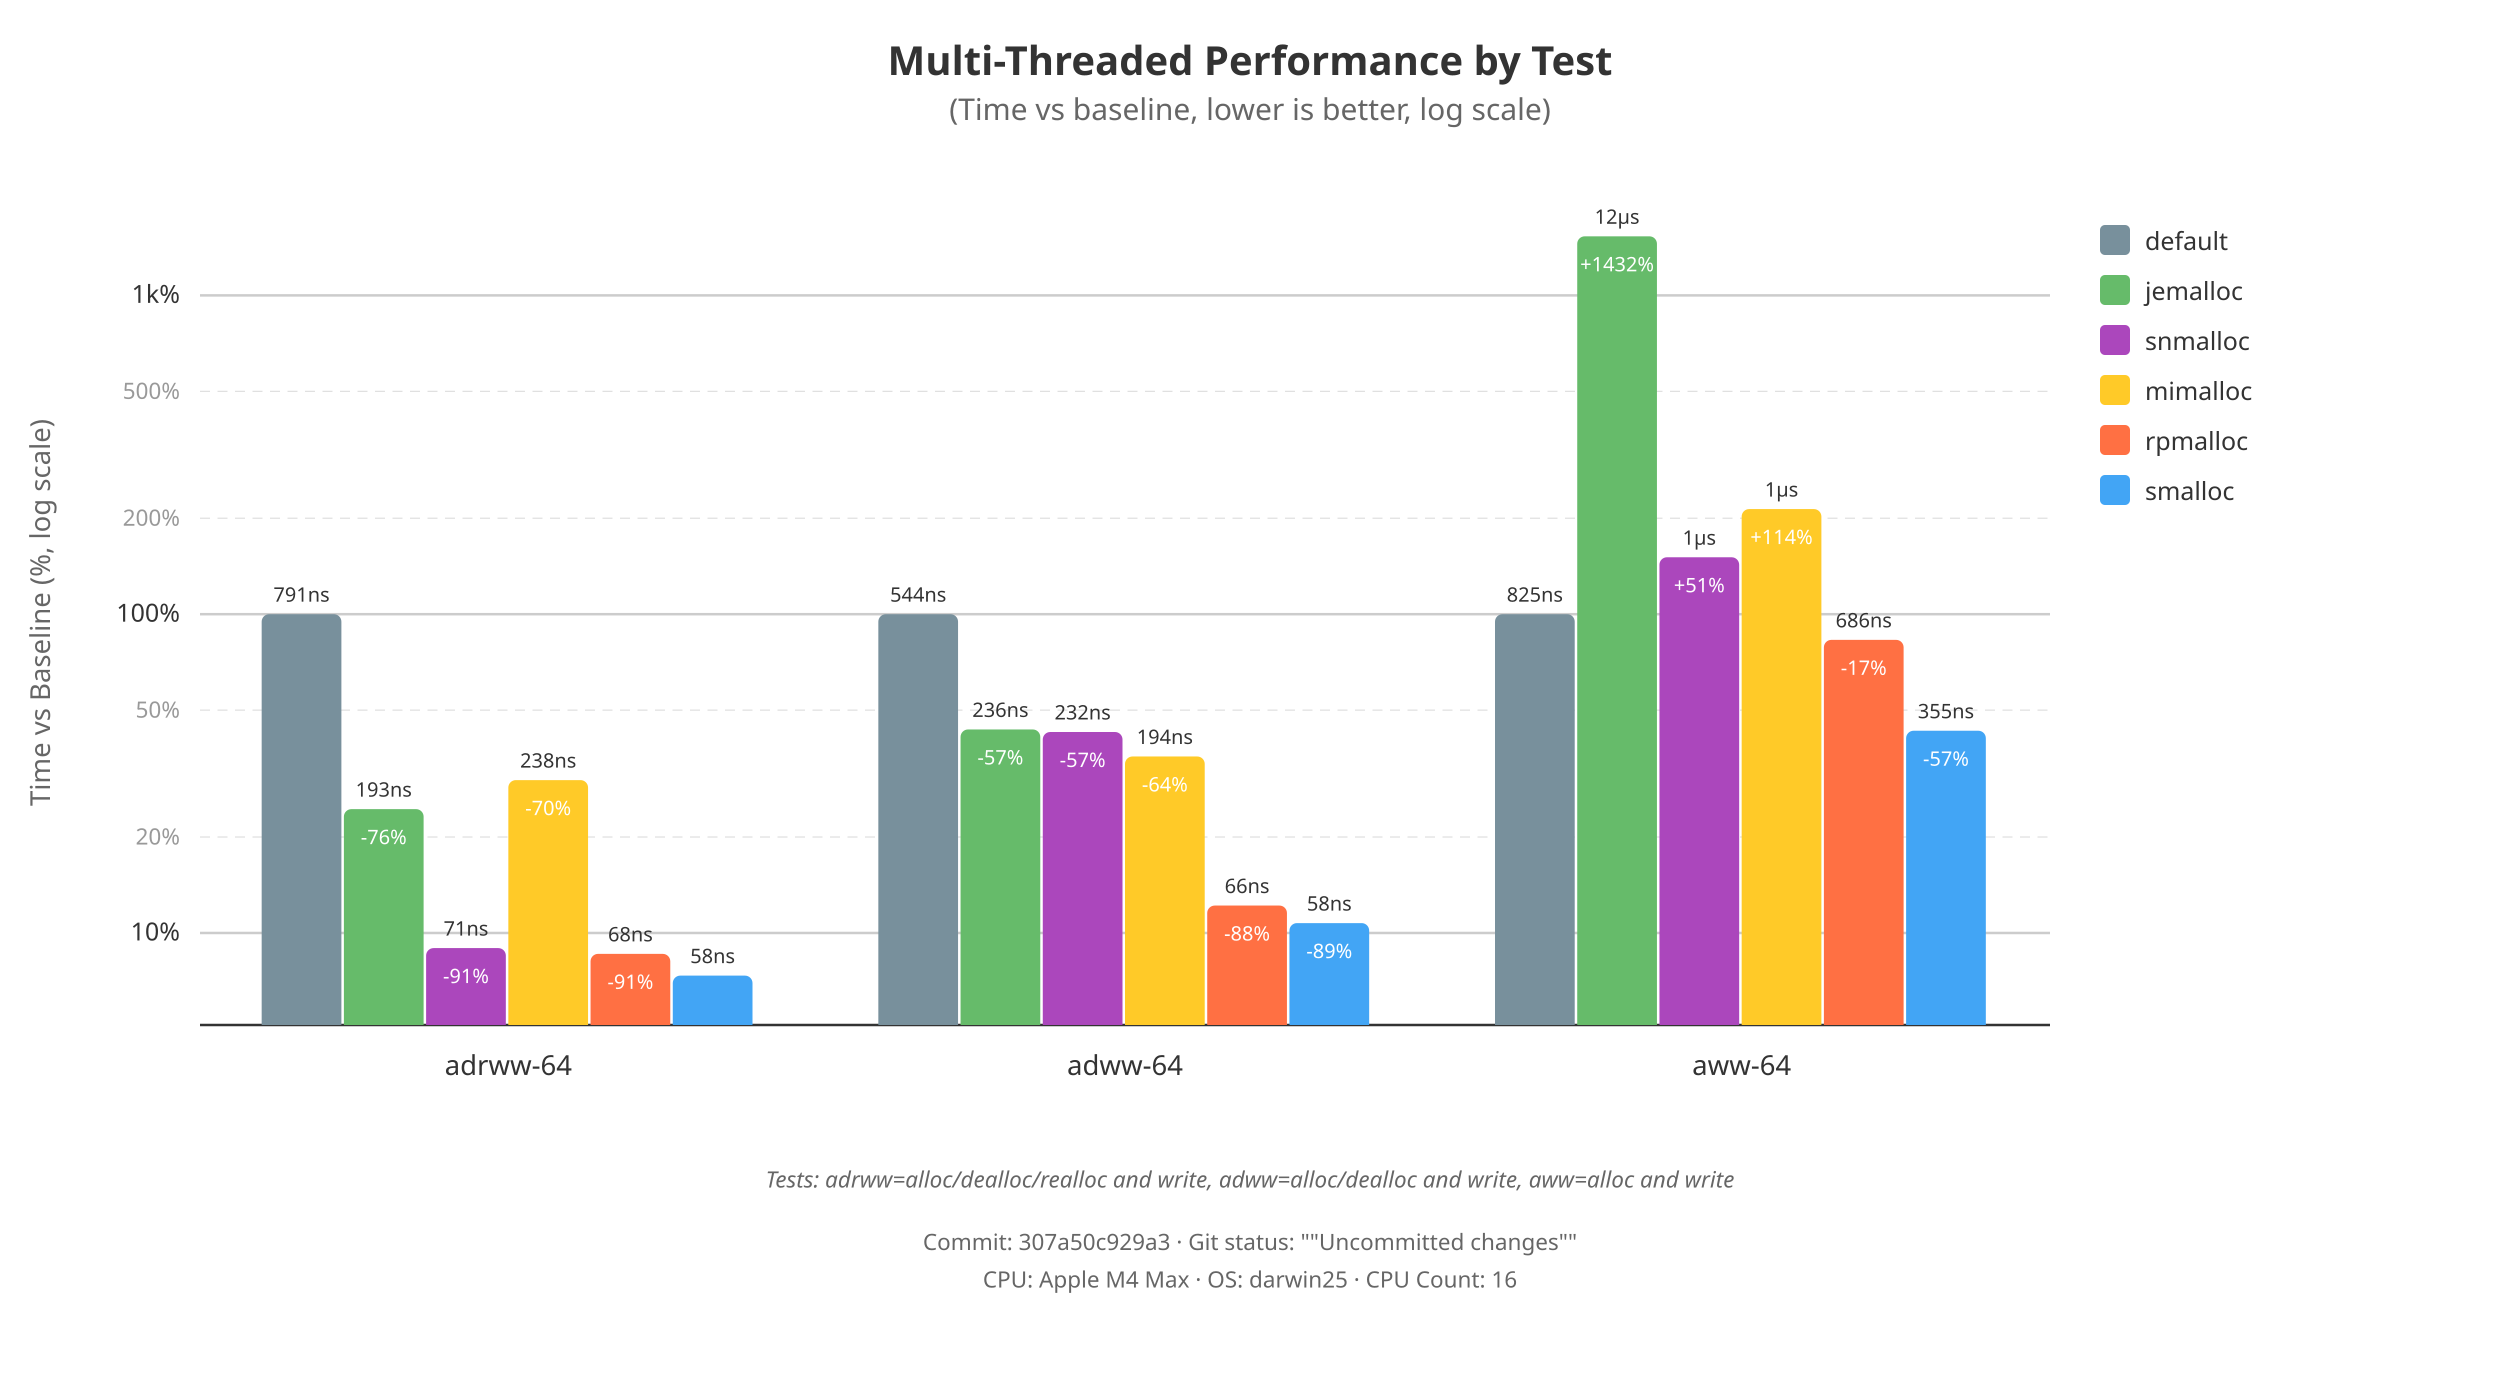
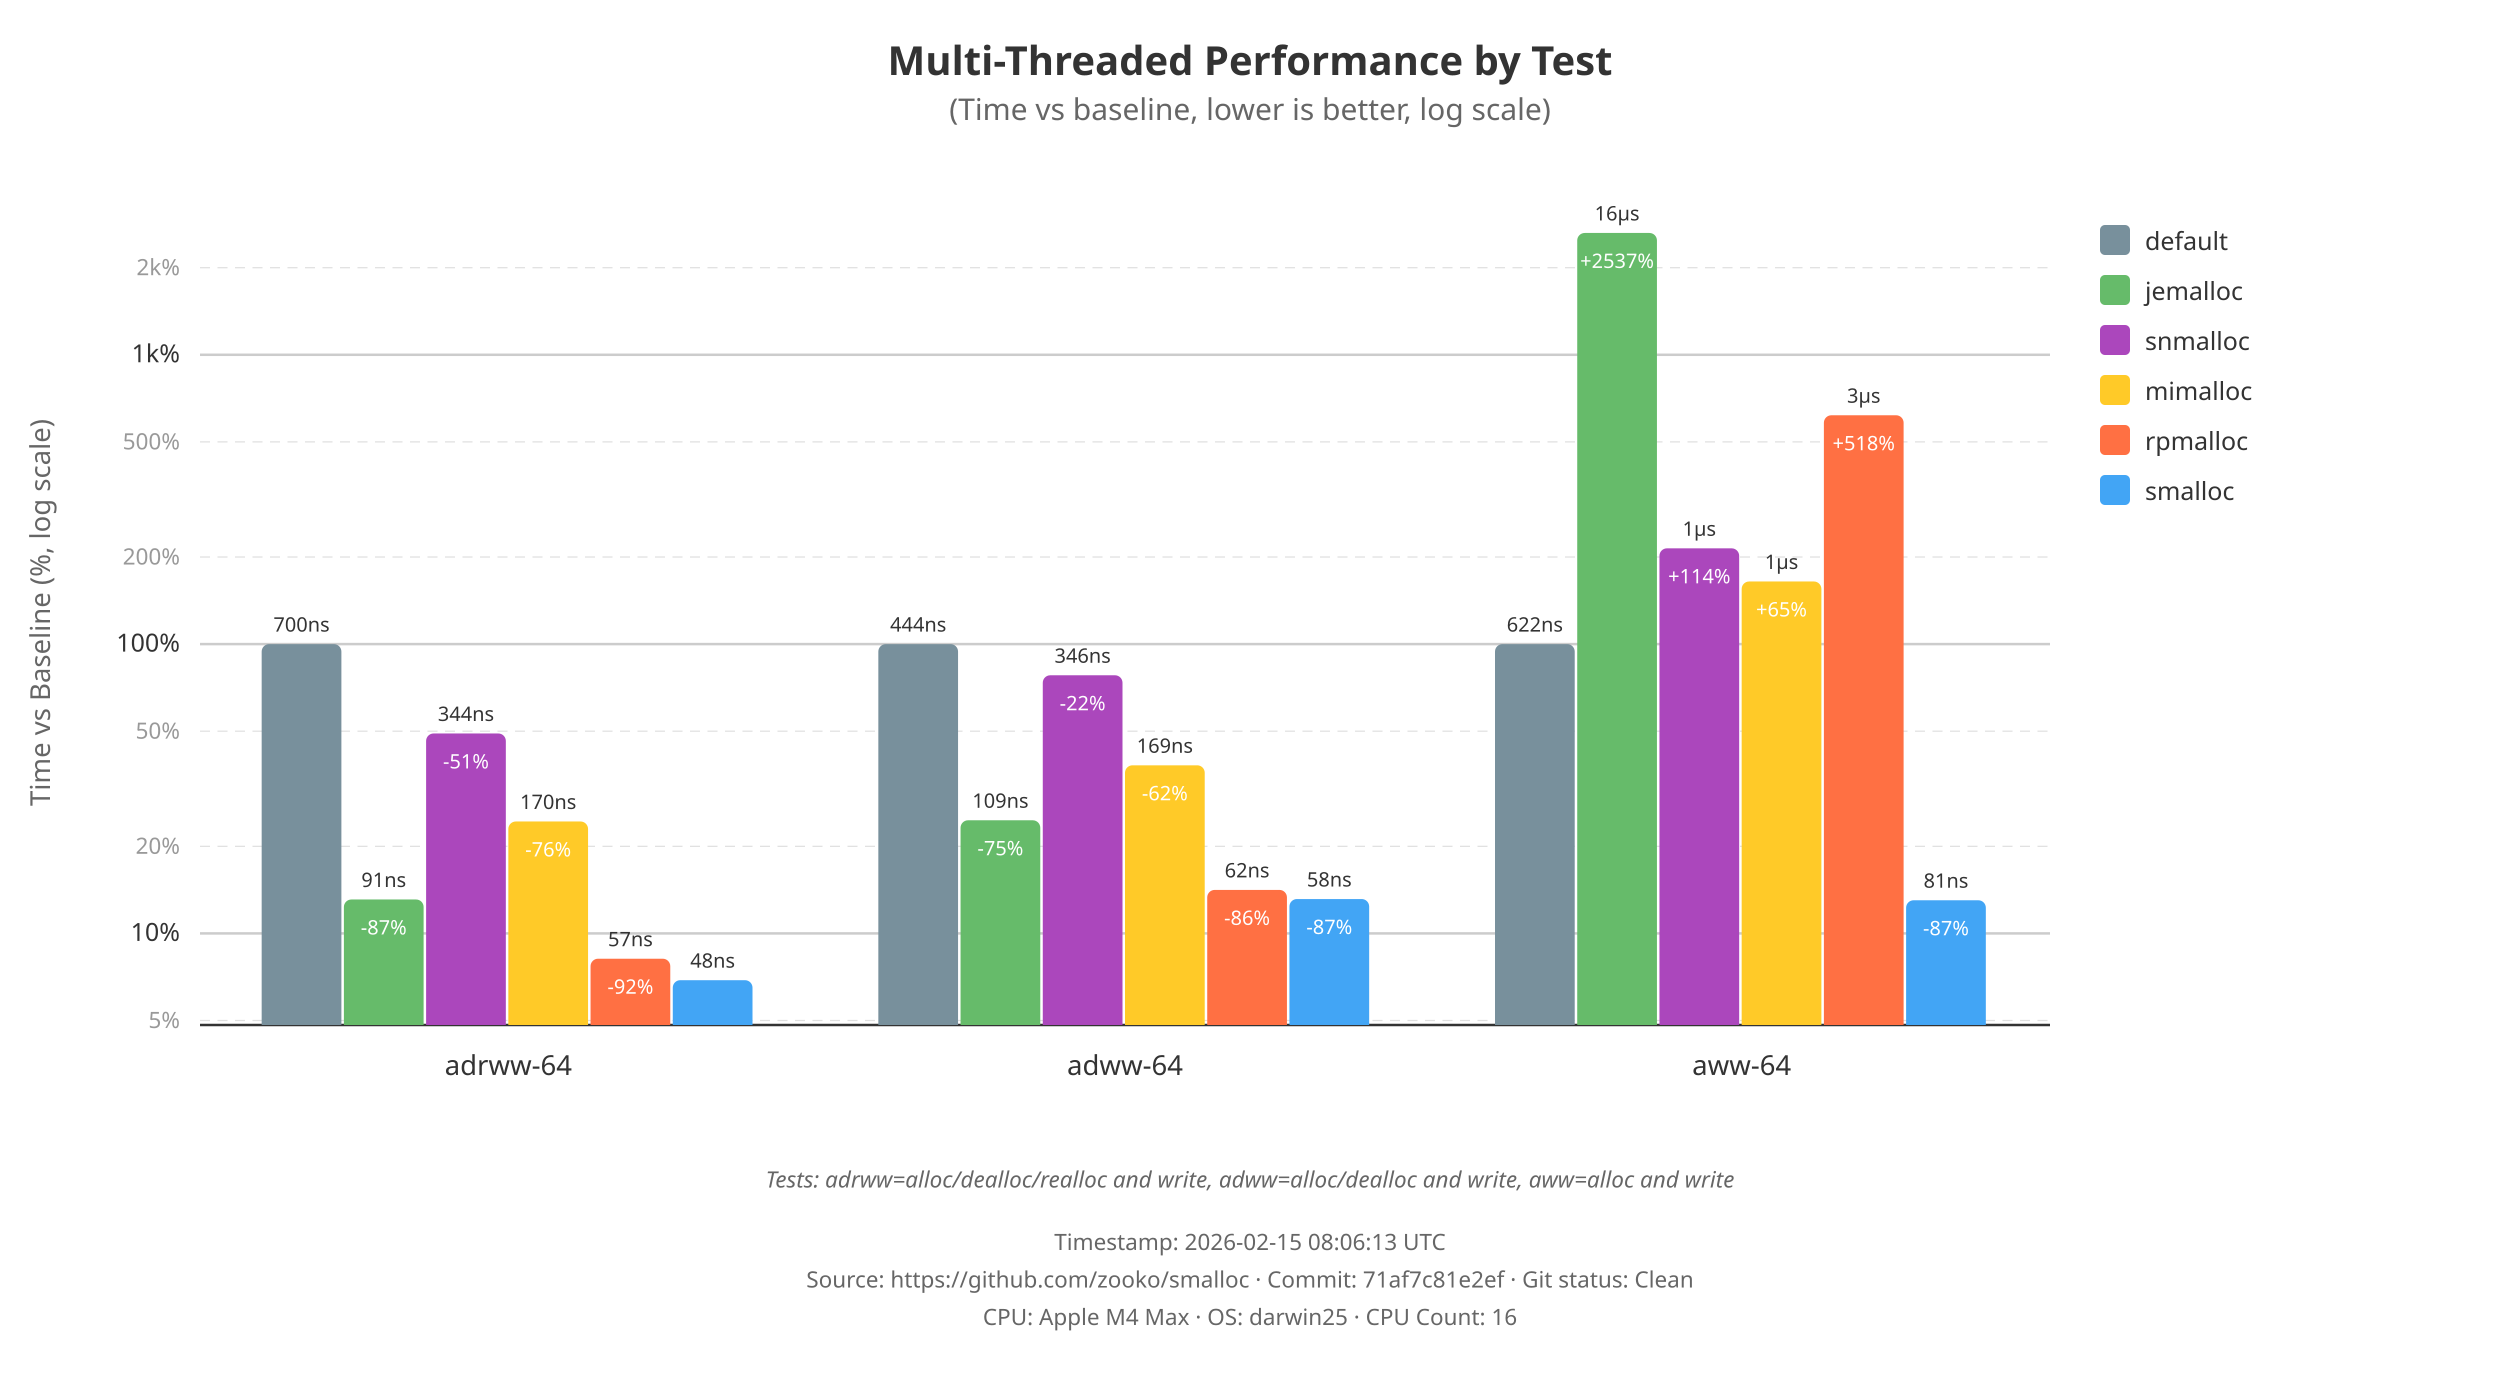
<svg xmlns="http://www.w3.org/2000/svg" viewBox="0 0 1000 550" width="1000" height="550">
  <rect width="1000" height="550" fill="white" />
  <style>
    .title { font-family: sans-serif; font-size: 16px; font-weight: bold; fill: #333333; }
    .subtitle { font-family: sans-serif; font-size: 12px; fill: #666666; }
    .axis-label { font-family: sans-serif; font-size: 11px; fill: #666666; }
    .tick-label { font-family: sans-serif; font-size: 10px; fill: #333333; }
    .tick-label-minor { font-family: sans-serif; font-size: 9px; fill: #999999; }
    .test-label { font-family: sans-serif; font-size: 11px; fill: #333333; }
    .bar-label-value { font-family: sans-serif; font-size: 8px; fill: #333333; }
    .bar-label-pct { font-family: sans-serif; font-size: 8px; fill: white; }
    .legend-text { font-family: sans-serif; font-size: 10px; fill: #333333; }
    .metadata { font-family: sans-serif; font-size: 9px; fill: #666666; }
    .key-text { font-family: sans-serif; font-size: 9px; font-style: italic; fill: #666666; }
    .grid-line-major { stroke: #cccccc; stroke-width: 1; }
    .grid-line-minor { stroke: #e0e0e0; stroke-width: 0.5; stroke-dasharray: 4,3; }
  </style>
  <text x="500.0" y="30" class="title" text-anchor="middle">Multi-Threaded Performance by Test</text>
  <text x="500.0" y="48" class="subtitle" text-anchor="middle">(Time vs baseline, lower is better, log scale)</text>
  <text x="20" y="245.0" class="axis-label" text-anchor="middle" transform="rotate(-90 20 245.0)">Time vs Baseline (%, log scale)</text>
-   <line x1="80" y1="334.806" x2="820" y2="334.806" class="grid-line-minor" />
-   <text x="72" y="337.806" class="tick-label-minor" text-anchor="end">20%</text>
-   <line x1="80" y1="284.062" x2="820" y2="284.062" class="grid-line-minor" />
-   <text x="72" y="287.062" class="tick-label-minor" text-anchor="end">50%</text>
-   <line x1="80" y1="207.29" x2="820" y2="207.29" class="grid-line-minor" />
-   <text x="72" y="210.29" class="tick-label-minor" text-anchor="end">200%</text>
-   <line x1="80" y1="156.546" x2="820" y2="156.546" class="grid-line-minor" />
-   <text x="72" y="159.546" class="tick-label-minor" text-anchor="end">500%</text>
-   <line x1="80" y1="373.192" x2="820" y2="373.192" class="grid-line-major" />
-   <text x="72" y="376.192" class="tick-label" text-anchor="end">10%</text>
-   <line x1="80" y1="245.676" x2="820" y2="245.676" class="grid-line-major" />
-   <text x="72" y="248.676" class="tick-label" text-anchor="end">100%</text>
-   <line x1="80" y1="118.159" x2="820" y2="118.159" class="grid-line-major" />
-   <text x="72" y="121.159" class="tick-label" text-anchor="end">1k%</text>
-   <line x1="80" y1="245.676" x2="820" y2="245.676" class="grid-line-line" />
+   <line x1="80" y1="408.204" x2="820" y2="408.204" class="grid-line-minor" />
+   <text x="72" y="411.204" class="tick-label-minor" text-anchor="end">5%</text>
+   <line x1="80" y1="338.529" x2="820" y2="338.529" class="grid-line-minor" />
+   <text x="72" y="341.529" class="tick-label-minor" text-anchor="end">20%</text>
+   <line x1="80" y1="292.477" x2="820" y2="292.477" class="grid-line-minor" />
+   <text x="72" y="295.477" class="tick-label-minor" text-anchor="end">50%</text>
+   <line x1="80" y1="222.802" x2="820" y2="222.802" class="grid-line-minor" />
+   <text x="72" y="225.802" class="tick-label-minor" text-anchor="end">200%</text>
+   <line x1="80" y1="176.75" x2="820" y2="176.75" class="grid-line-minor" />
+   <text x="72" y="179.75" class="tick-label-minor" text-anchor="end">500%</text>
+   <line x1="80" y1="107.075" x2="820" y2="107.075" class="grid-line-minor" />
+   <text x="72" y="110.075" class="tick-label-minor" text-anchor="end">2k%</text>
+   <line x1="80" y1="373.367" x2="820" y2="373.367" class="grid-line-major" />
+   <text x="72" y="376.367" class="tick-label" text-anchor="end">10%</text>
+   <line x1="80" y1="257.64" x2="820" y2="257.64" class="grid-line-major" />
+   <text x="72" y="260.64" class="tick-label" text-anchor="end">100%</text>
+   <line x1="80" y1="141.913" x2="820" y2="141.913" class="grid-line-major" />
+   <text x="72" y="144.913" class="tick-label" text-anchor="end">1k%</text>
+   <line x1="80" y1="257.64" x2="820" y2="257.64" class="grid-line-line" />
  <line x1="80" y1="410" x2="820" y2="410" stroke="#333333" stroke-width="1" />
-   <path d="M 104.667 410.0 L 136.556 410.0 L 136.556 248.676 A 3 3 0 0 0 133.556 245.676 L 107.667 245.676 A 3 3 0 0 0 104.667 248.676 Z" fill="#78909c" />
-   <text x="120.611" y="240.676" class="bar-label-value" text-anchor="middle">791ns</text>
-   <path d="M 137.556 410.0 L 169.444 410.0 L 169.444 326.657 A 3 3 0 0 0 166.444 323.657 L 140.556 323.657 A 3 3 0 0 0 137.556 326.657 Z" fill="#66bb6a" />
-   <text x="153.5" y="318.657" class="bar-label-value" text-anchor="middle">193ns</text>
-   <text x="153.5" y="337.657" class="bar-label-pct" text-anchor="middle">-76%</text>
-   <path d="M 170.444 410.0 L 202.333 410.0 L 202.333 382.238 A 3 3 0 0 0 199.333 379.238 L 173.444 379.238 A 3 3 0 0 0 170.444 382.238 Z" fill="#ab47bc" />
-   <text x="186.389" y="374.238" class="bar-label-value" text-anchor="middle">71ns</text>
-   <text x="186.389" y="393.238" class="bar-label-pct" text-anchor="middle">-91%</text>
-   <path d="M 203.333 410.0 L 235.222 410.0 L 235.222 315.042 A 3 3 0 0 0 232.222 312.042 L 206.333 312.042 A 3 3 0 0 0 203.333 315.042 Z" fill="#ffca28" />
-   <text x="219.278" y="307.042" class="bar-label-value" text-anchor="middle">238ns</text>
-   <text x="219.278" y="326.042" class="bar-label-pct" text-anchor="middle">-70%</text>
-   <path d="M 236.222 410.0 L 268.111 410.0 L 268.111 384.548 A 3 3 0 0 0 265.111 381.548 L 239.222 381.548 A 3 3 0 0 0 236.222 384.548 Z" fill="#ff7043" />
-   <text x="252.167" y="376.548" class="bar-label-value" text-anchor="middle">68ns</text>
-   <text x="252.167" y="395.548" class="bar-label-pct" text-anchor="middle">-91%</text>
-   <path d="M 269.111 410.0 L 301 410.0 L 301 393.247 A 3 3 0 0 0 298 390.247 L 272.111 390.247 A 3 3 0 0 0 269.111 393.247 Z" fill="#42a5f5" />
-   <text x="285.056" y="385.247" class="bar-label-value" text-anchor="middle">58ns</text>
+   <path d="M 104.667 410.0 L 136.556 410.0 L 136.556 260.64 A 3 3 0 0 0 133.556 257.64 L 107.667 257.64 A 3 3 0 0 0 104.667 260.64 Z" fill="#78909c" />
+   <text x="120.611" y="252.64" class="bar-label-value" text-anchor="middle">700ns</text>
+   <path d="M 137.556 410.0 L 169.444 410.0 L 169.444 362.798 A 3 3 0 0 0 166.444 359.798 L 140.556 359.798 A 3 3 0 0 0 137.556 362.798 Z" fill="#66bb6a" />
+   <text x="153.5" y="354.798" class="bar-label-value" text-anchor="middle">91ns</text>
+   <text x="153.5" y="373.798" class="bar-label-pct" text-anchor="middle">-87%</text>
+   <path d="M 170.444 410.0 L 202.333 410.0 L 202.333 296.389 A 3 3 0 0 0 199.333 293.389 L 173.444 293.389 A 3 3 0 0 0 170.444 296.389 Z" fill="#ab47bc" />
+   <text x="186.389" y="288.389" class="bar-label-value" text-anchor="middle">344ns</text>
+   <text x="186.389" y="307.389" class="bar-label-pct" text-anchor="middle">-51%</text>
+   <path d="M 203.333 410.0 L 235.222 410.0 L 235.222 331.593 A 3 3 0 0 0 232.222 328.593 L 206.333 328.593 A 3 3 0 0 0 203.333 331.593 Z" fill="#ffca28" />
+   <text x="219.278" y="323.593" class="bar-label-value" text-anchor="middle">170ns</text>
+   <text x="219.278" y="342.593" class="bar-label-pct" text-anchor="middle">-76%</text>
+   <path d="M 236.222 410.0 L 268.111 410.0 L 268.111 386.486 A 3 3 0 0 0 265.111 383.486 L 239.222 383.486 A 3 3 0 0 0 236.222 386.486 Z" fill="#ff7043" />
+   <text x="252.167" y="378.486" class="bar-label-value" text-anchor="middle">57ns</text>
+   <text x="252.167" y="397.486" class="bar-label-pct" text-anchor="middle">-92%</text>
+   <path d="M 269.111 410.0 L 301 410.0 L 301 395.074 A 3 3 0 0 0 298 392.074 L 272.111 392.074 A 3 3 0 0 0 269.111 395.074 Z" fill="#42a5f5" />
+   <text x="285.056" y="387.074" class="bar-label-value" text-anchor="middle">48ns</text>
  <text x="203.333" y="430" class="test-label" text-anchor="middle">adrww-64</text>
-   <path d="M 351.333 410.0 L 383.222 410.0 L 383.222 248.676 A 3 3 0 0 0 380.222 245.676 L 354.333 245.676 A 3 3 0 0 0 351.333 248.676 Z" fill="#78909c" />
-   <text x="367.278" y="240.676" class="bar-label-value" text-anchor="middle">544ns</text>
-   <path d="M 384.222 410.0 L 416.111 410.0 L 416.111 294.785 A 3 3 0 0 0 413.111 291.785 L 387.222 291.785 A 3 3 0 0 0 384.222 294.785 Z" fill="#66bb6a" />
-   <text x="400.167" y="286.785" class="bar-label-value" text-anchor="middle">236ns</text>
-   <text x="400.167" y="305.785" class="bar-label-pct" text-anchor="middle">-57%</text>
-   <path d="M 417.111 410.0 L 449.0 410.0 L 449.0 295.799 A 3 3 0 0 0 446.0 292.799 L 420.111 292.799 A 3 3 0 0 0 417.111 295.799 Z" fill="#ab47bc" />
-   <text x="433.056" y="287.799" class="bar-label-value" text-anchor="middle">232ns</text>
-   <text x="433.056" y="306.799" class="bar-label-pct" text-anchor="middle">-57%</text>
-   <path d="M 450.0 410.0 L 481.889 410.0 L 481.889 305.592 A 3 3 0 0 0 478.889 302.592 L 453.0 302.592 A 3 3 0 0 0 450.0 305.592 Z" fill="#ffca28" />
-   <text x="465.944" y="297.592" class="bar-label-value" text-anchor="middle">194ns</text>
-   <text x="465.944" y="316.592" class="bar-label-pct" text-anchor="middle">-64%</text>
-   <path d="M 482.889 410.0 L 514.778 410.0 L 514.778 365.225 A 3 3 0 0 0 511.778 362.225 L 485.889 362.225 A 3 3 0 0 0 482.889 365.225 Z" fill="#ff7043" />
-   <text x="498.833" y="357.225" class="bar-label-value" text-anchor="middle">66ns</text>
-   <text x="498.833" y="376.225" class="bar-label-pct" text-anchor="middle">-88%</text>
-   <path d="M 515.778 410.0 L 547.667 410.0 L 547.667 372.24 A 3 3 0 0 0 544.667 369.24 L 518.778 369.24 A 3 3 0 0 0 515.778 372.24 Z" fill="#42a5f5" />
-   <text x="531.722" y="364.24" class="bar-label-value" text-anchor="middle">58ns</text>
-   <text x="531.722" y="383.24" class="bar-label-pct" text-anchor="middle">-89%</text>
+   <path d="M 351.333 410.0 L 383.222 410.0 L 383.222 260.64 A 3 3 0 0 0 380.222 257.64 L 354.333 257.64 A 3 3 0 0 0 351.333 260.64 Z" fill="#78909c" />
+   <text x="367.278" y="252.64" class="bar-label-value" text-anchor="middle">444ns</text>
+   <path d="M 384.222 410.0 L 416.111 410.0 L 416.111 331.113 A 3 3 0 0 0 413.111 328.113 L 387.222 328.113 A 3 3 0 0 0 384.222 331.113 Z" fill="#66bb6a" />
+   <text x="400.167" y="323.113" class="bar-label-value" text-anchor="middle">109ns</text>
+   <text x="400.167" y="342.113" class="bar-label-pct" text-anchor="middle">-75%</text>
+   <path d="M 417.111 410.0 L 449.0 410.0 L 449.0 273.109 A 3 3 0 0 0 446.0 270.109 L 420.111 270.109 A 3 3 0 0 0 417.111 273.109 Z" fill="#ab47bc" />
+   <text x="433.056" y="265.109" class="bar-label-value" text-anchor="middle">346ns</text>
+   <text x="433.056" y="284.109" class="bar-label-pct" text-anchor="middle">-22%</text>
+   <path d="M 450.0 410.0 L 481.889 410.0 L 481.889 309.12 A 3 3 0 0 0 478.889 306.12 L 453.0 306.12 A 3 3 0 0 0 450.0 309.12 Z" fill="#ffca28" />
+   <text x="465.944" y="301.12" class="bar-label-value" text-anchor="middle">169ns</text>
+   <text x="465.944" y="320.12" class="bar-label-pct" text-anchor="middle">-62%</text>
+   <path d="M 482.889 410.0 L 514.778 410.0 L 514.778 358.964 A 3 3 0 0 0 511.778 355.964 L 485.889 355.964 A 3 3 0 0 0 482.889 358.964 Z" fill="#ff7043" />
+   <text x="498.833" y="350.964" class="bar-label-value" text-anchor="middle">62ns</text>
+   <text x="498.833" y="369.964" class="bar-label-pct" text-anchor="middle">-86%</text>
+   <path d="M 515.778 410.0 L 547.667 410.0 L 547.667 362.614 A 3 3 0 0 0 544.667 359.614 L 518.778 359.614 A 3 3 0 0 0 515.778 362.614 Z" fill="#42a5f5" />
+   <text x="531.722" y="354.614" class="bar-label-value" text-anchor="middle">58ns</text>
+   <text x="531.722" y="373.614" class="bar-label-pct" text-anchor="middle">-87%</text>
  <text x="450.0" y="430" class="test-label" text-anchor="middle">adww-64</text>
-   <path d="M 598 410.0 L 629.889 410.0 L 629.889 248.676 A 3 3 0 0 0 626.889 245.676 L 601 245.676 A 3 3 0 0 0 598 248.676 Z" fill="#78909c" />
-   <text x="613.944" y="240.676" class="bar-label-value" text-anchor="middle">825ns</text>
-   <path d="M 630.889 410.0 L 662.778 410.0 L 662.778 97.53 A 3 3 0 0 0 659.778 94.53 L 633.889 94.53 A 3 3 0 0 0 630.889 97.53 Z" fill="#66bb6a" />
-   <text x="646.833" y="89.53" class="bar-label-value" text-anchor="middle">12μs</text>
-   <text x="646.833" y="108.53" class="bar-label-pct" text-anchor="middle">+1432%</text>
-   <path d="M 663.778 410.0 L 695.667 410.0 L 695.667 225.907 A 3 3 0 0 0 692.667 222.907 L 666.778 222.907 A 3 3 0 0 0 663.778 225.907 Z" fill="#ab47bc" />
-   <text x="679.722" y="217.907" class="bar-label-value" text-anchor="middle">1μs</text>
-   <text x="679.722" y="236.907" class="bar-label-pct" text-anchor="middle">+51%</text>
-   <path d="M 696.667 410.0 L 728.556 410.0 L 728.556 206.631 A 3 3 0 0 0 725.556 203.631 L 699.667 203.631 A 3 3 0 0 0 696.667 206.631 Z" fill="#ffca28" />
-   <text x="712.611" y="198.631" class="bar-label-value" text-anchor="middle">1μs</text>
-   <text x="712.611" y="217.631" class="bar-label-pct" text-anchor="middle">+114%</text>
-   <path d="M 729.556 410.0 L 761.444 410.0 L 761.444 258.946 A 3 3 0 0 0 758.444 255.946 L 732.556 255.946 A 3 3 0 0 0 729.556 258.946 Z" fill="#ff7043" />
-   <text x="745.5" y="250.946" class="bar-label-value" text-anchor="middle">686ns</text>
-   <text x="745.5" y="269.946" class="bar-label-pct" text-anchor="middle">-17%</text>
-   <path d="M 762.444 410.0 L 794.333 410.0 L 794.333 295.296 A 3 3 0 0 0 791.333 292.296 L 765.444 292.296 A 3 3 0 0 0 762.444 295.296 Z" fill="#42a5f5" />
-   <text x="778.389" y="287.296" class="bar-label-value" text-anchor="middle">355ns</text>
-   <text x="778.389" y="306.296" class="bar-label-pct" text-anchor="middle">-57%</text>
+   <path d="M 598 410.0 L 629.889 410.0 L 629.889 260.64 A 3 3 0 0 0 626.889 257.64 L 601 257.64 A 3 3 0 0 0 598 260.64 Z" fill="#78909c" />
+   <text x="613.944" y="252.64" class="bar-label-value" text-anchor="middle">622ns</text>
+   <path d="M 630.889 410.0 L 662.778 410.0 L 662.778 96.186 A 3 3 0 0 0 659.778 93.186 L 633.889 93.186 A 3 3 0 0 0 630.889 96.186 Z" fill="#66bb6a" />
+   <text x="646.833" y="88.186" class="bar-label-value" text-anchor="middle">16μs</text>
+   <text x="646.833" y="107.186" class="bar-label-pct" text-anchor="middle">+2537%</text>
+   <path d="M 663.778 410.0 L 695.667 410.0 L 695.667 222.334 A 3 3 0 0 0 692.667 219.334 L 666.778 219.334 A 3 3 0 0 0 663.778 222.334 Z" fill="#ab47bc" />
+   <text x="679.722" y="214.334" class="bar-label-value" text-anchor="middle">1μs</text>
+   <text x="679.722" y="233.334" class="bar-label-pct" text-anchor="middle">+114%</text>
+   <path d="M 696.667 410.0 L 728.556 410.0 L 728.556 235.593 A 3 3 0 0 0 725.556 232.593 L 699.667 232.593 A 3 3 0 0 0 696.667 235.593 Z" fill="#ffca28" />
+   <text x="712.611" y="227.593" class="bar-label-value" text-anchor="middle">1μs</text>
+   <text x="712.611" y="246.593" class="bar-label-pct" text-anchor="middle">+65%</text>
+   <path d="M 729.556 410.0 L 761.444 410.0 L 761.444 169.105 A 3 3 0 0 0 758.444 166.105 L 732.556 166.105 A 3 3 0 0 0 729.556 169.105 Z" fill="#ff7043" />
+   <text x="745.5" y="161.105" class="bar-label-value" text-anchor="middle">3μs</text>
+   <text x="745.5" y="180.105" class="bar-label-pct" text-anchor="middle">+518%</text>
+   <path d="M 762.444 410.0 L 794.333 410.0 L 794.333 363.104 A 3 3 0 0 0 791.333 360.104 L 765.444 360.104 A 3 3 0 0 0 762.444 363.104 Z" fill="#42a5f5" />
+   <text x="778.389" y="355.104" class="bar-label-value" text-anchor="middle">81ns</text>
+   <text x="778.389" y="374.104" class="bar-label-pct" text-anchor="middle">-87%</text>
  <text x="696.667" y="430" class="test-label" text-anchor="middle">aww-64</text>
  <rect x="840" y="90" width="12" height="12" fill="#78909c" rx="2" />
  <text x="858" y="100" class="legend-text">default</text>
  <rect x="840" y="110" width="12" height="12" fill="#66bb6a" rx="2" />
  <text x="858" y="120" class="legend-text">jemalloc</text>
  <rect x="840" y="130" width="12" height="12" fill="#ab47bc" rx="2" />
  <text x="858" y="140" class="legend-text">snmalloc</text>
  <rect x="840" y="150" width="12" height="12" fill="#ffca28" rx="2" />
  <text x="858" y="160" class="legend-text">mimalloc</text>
  <rect x="840" y="170" width="12" height="12" fill="#ff7043" rx="2" />
  <text x="858" y="180" class="legend-text">rpmalloc</text>
  <rect x="840" y="190" width="12" height="12" fill="#42a5f5" rx="2" />
  <text x="858" y="200" class="legend-text">smalloc</text>
  <text x="500.0" y="475" class="key-text" text-anchor="middle">Tests: adrww=alloc/dealloc/realloc and write, adww=alloc/dealloc and write, aww=alloc and write</text>
-   <text x="500.0" y="500" class="metadata" text-anchor="middle">Commit: 307a50c929a3 · Git status: ""Uncommitted changes""</text>
-   <text x="500.0" y="515" class="metadata" text-anchor="middle">CPU: Apple M4 Max · OS: darwin25 · CPU Count: 16</text>
+   <text x="500.0" y="500" class="metadata" text-anchor="middle">Timestamp: 2026-02-15 08:06:13 UTC</text>
+   <text x="500.0" y="515" class="metadata" text-anchor="middle">Source: https://github.com/zooko/smalloc · Commit: 71af7c81e2ef · Git status: Clean</text>
+   <text x="500.0" y="530" class="metadata" text-anchor="middle">CPU: Apple M4 Max · OS: darwin25 · CPU Count: 16</text>
</svg>
